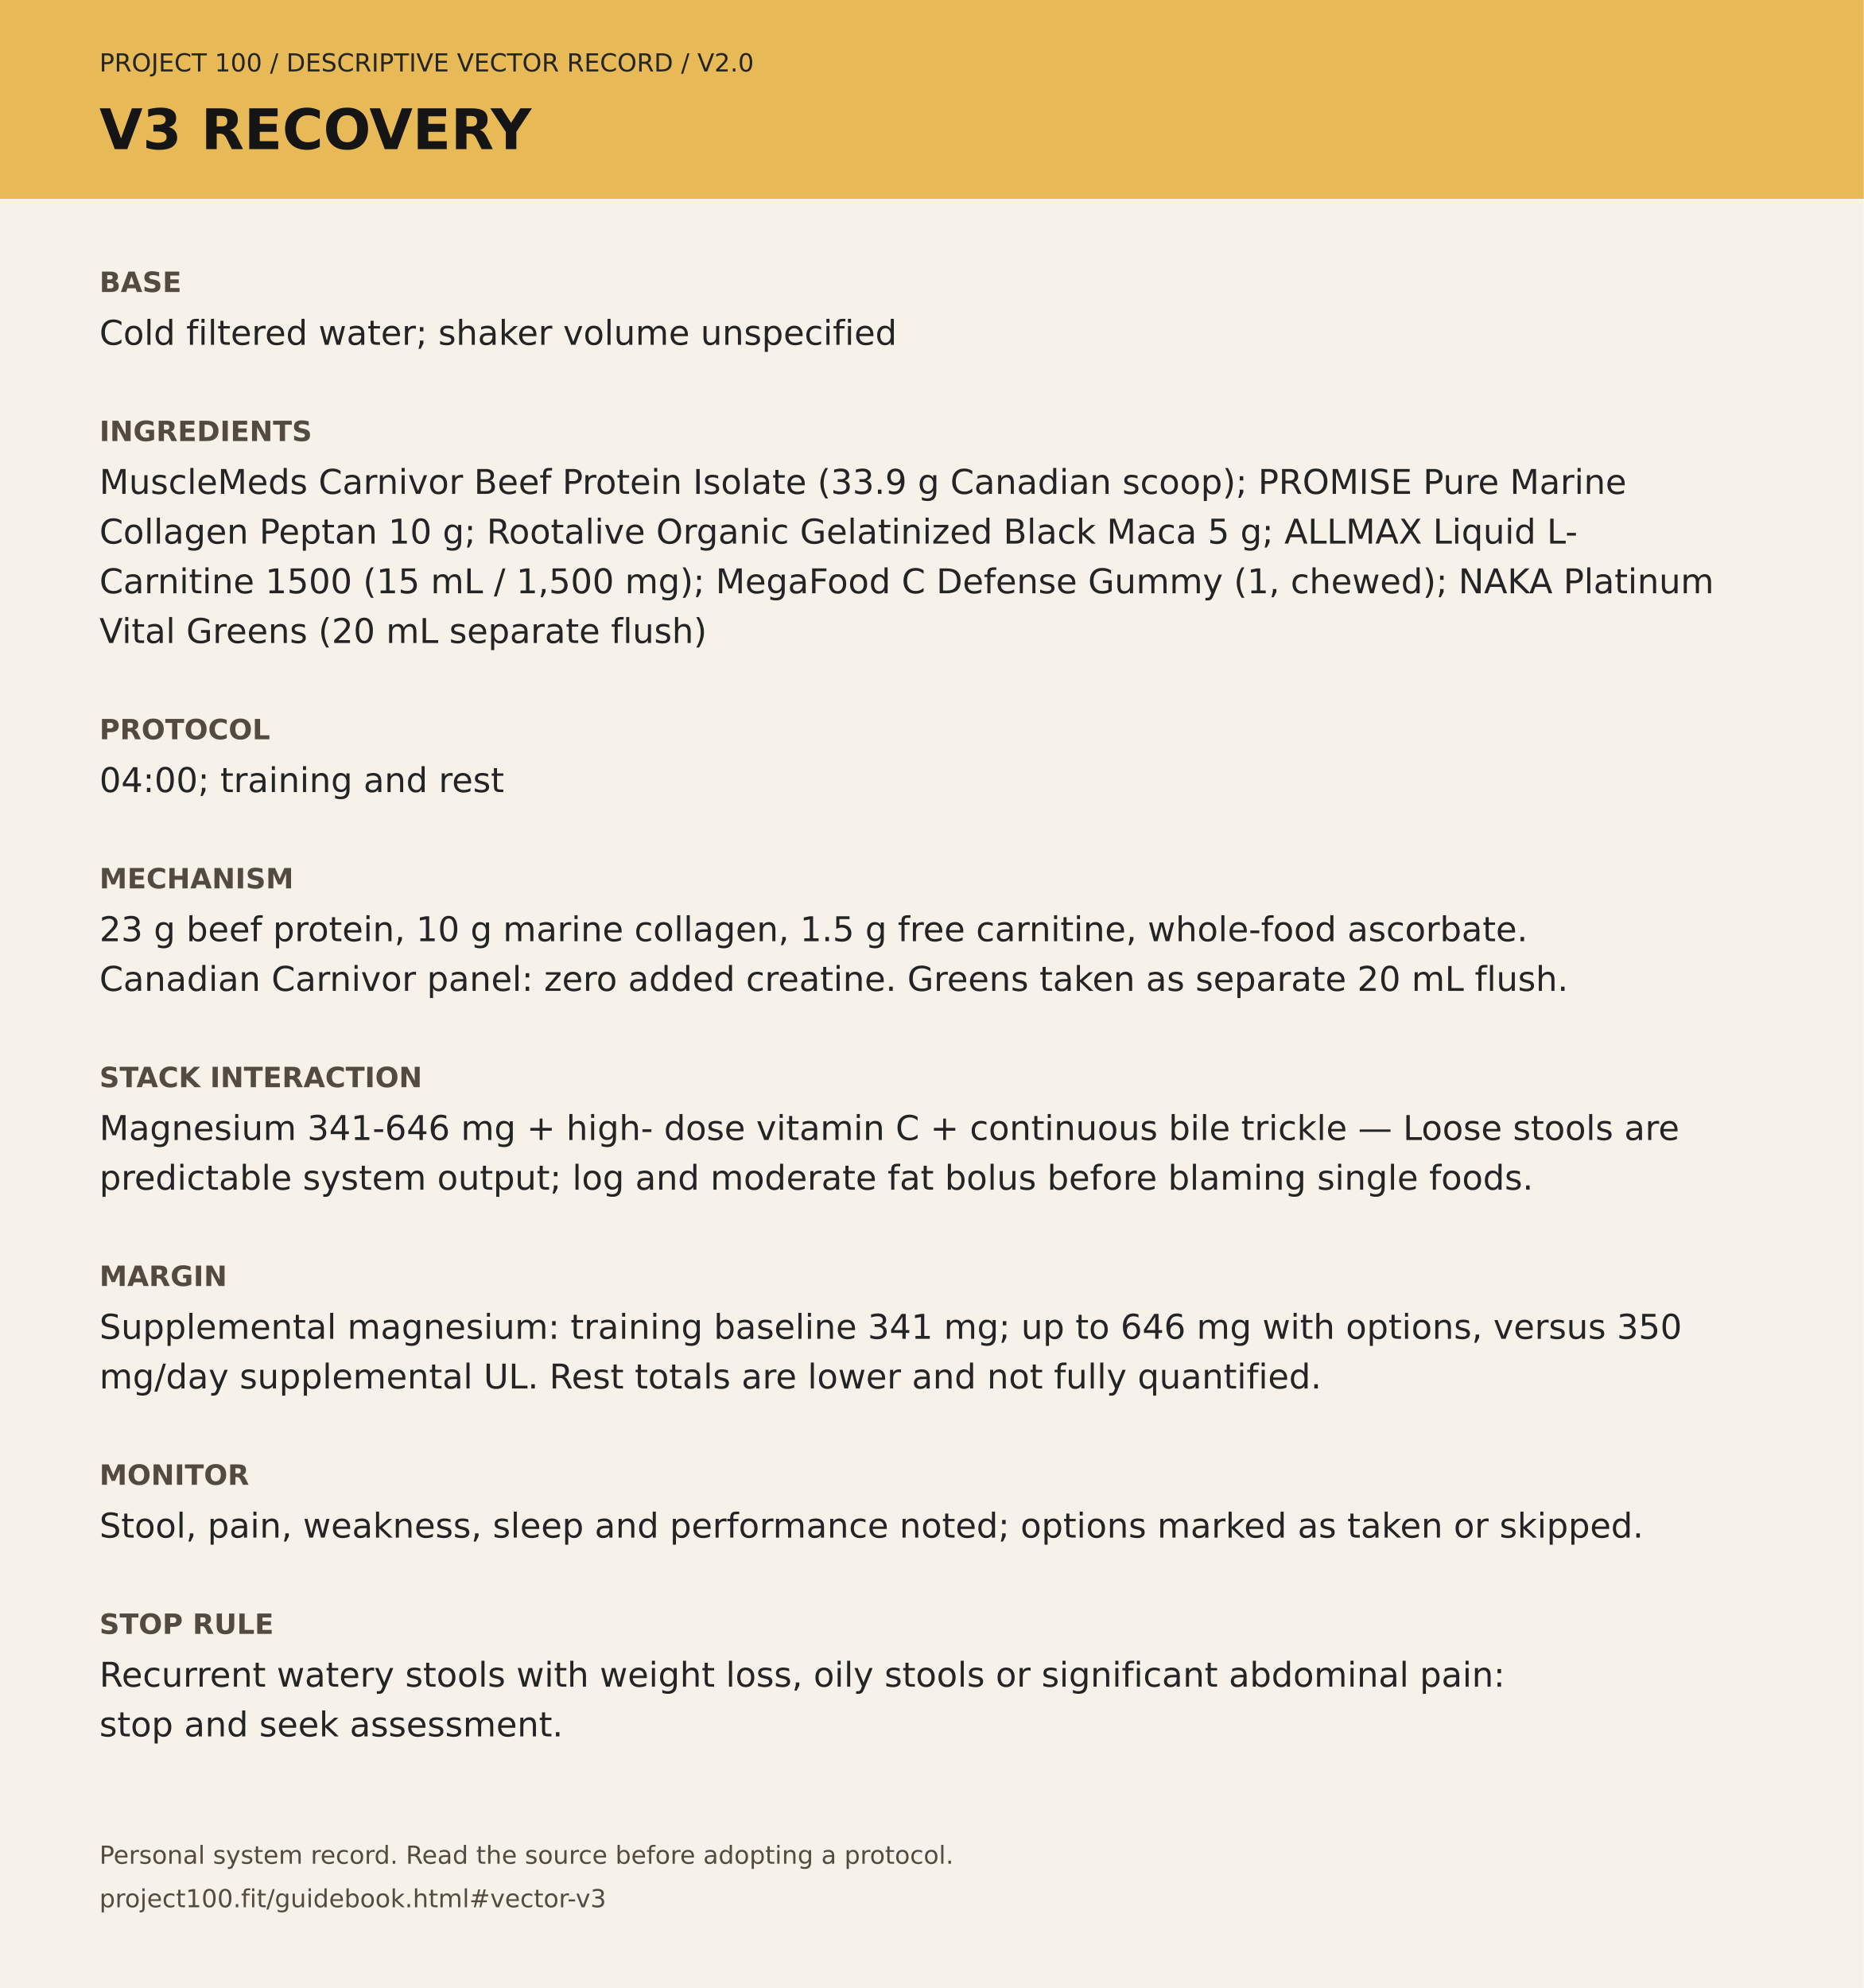
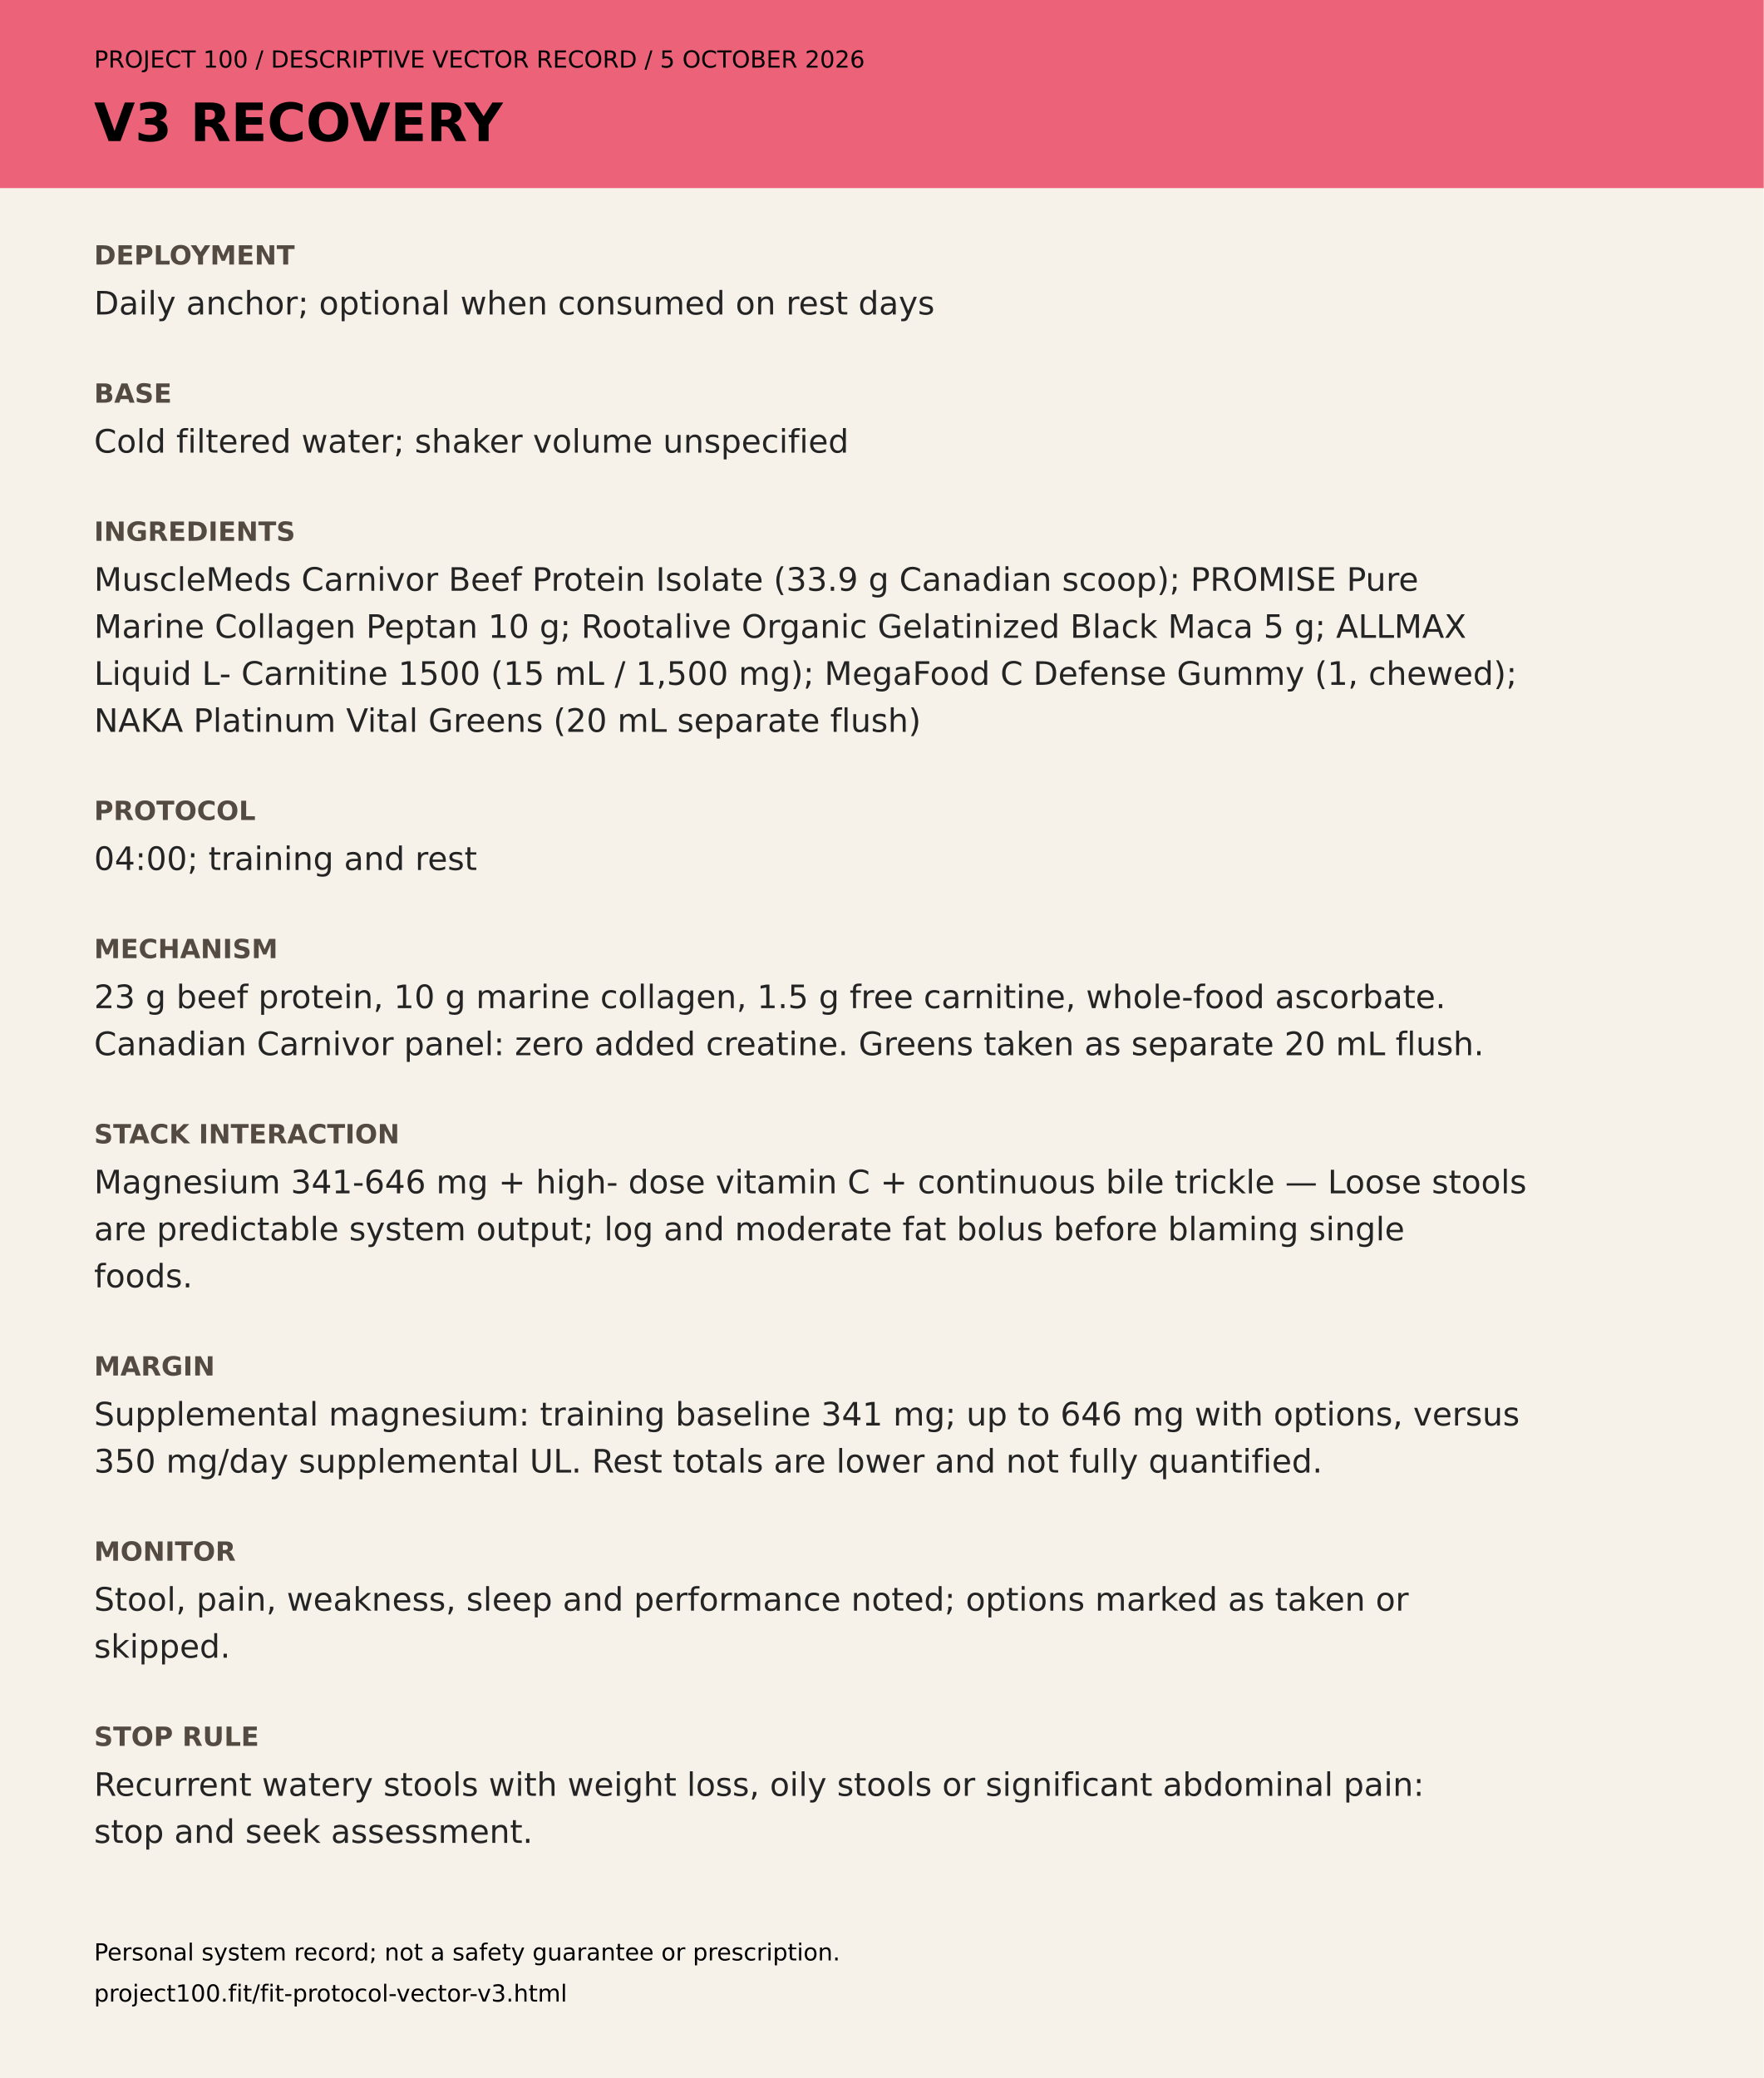
- <svg xmlns="http://www.w3.org/2000/svg" width="1200" height="1280" viewBox="0 0 1200 1280" role="img" aria-label="V3 RECOVERY ingredients and protocol">
-   <rect width="1200" height="1280" fill="#f6f2e9" />
-   <rect width="1200" height="128" fill="#e7ba57" />
+ <svg xmlns="http://www.w3.org/2000/svg" width="1200" height="1414" viewBox="0 0 1200 1414" role="img" aria-label="V3 RECOVERY descriptive record">
+   <rect width="1200" height="1414" fill="#f6f2e9" />
+   <rect width="1200" height="128" fill="#ec6278" />
  <g font-family="DejaVu Sans,Arial,sans-serif">
-     <text x="64" y="46" font-size="16" fill="#242424">PROJECT 100 / DESCRIPTIVE VECTOR RECORD / V2.0</text>
-     <text x="64" y="96" font-size="36" font-weight="700" fill="#151515">V3 RECOVERY</text>
-     <text x="64" y="188" font-size="18" font-weight="700" fill="#534b42">BASE</text>
-     <text x="64" y="222" font-size="22" fill="#242424">Cold filtered water; shaker volume unspecified</text>
-     <text x="64" y="284" font-size="18" font-weight="700" fill="#534b42">INGREDIENTS</text>
-     <text x="64" y="318" font-size="22" fill="#242424">MuscleMeds Carnivor Beef Protein Isolate (33.9 g Canadian scoop); PROMISE Pure Marine</text>
-     <text x="64" y="350" font-size="22" fill="#242424">Collagen Peptan 10 g; Rootalive Organic Gelatinized Black Maca 5 g; ALLMAX Liquid L-</text>
-     <text x="64" y="382" font-size="22" fill="#242424">Carnitine 1500 (15 mL / 1,500 mg); MegaFood C Defense Gummy (1, chewed); NAKA Platinum</text>
-     <text x="64" y="414" font-size="22" fill="#242424">Vital Greens (20 mL separate flush)</text>
-     <text x="64" y="476" font-size="18" font-weight="700" fill="#534b42">PROTOCOL</text>
-     <text x="64" y="510" font-size="22" fill="#242424">04:00; training and rest</text>
-     <text x="64" y="572" font-size="18" font-weight="700" fill="#534b42">MECHANISM</text>
-     <text x="64" y="606" font-size="22" fill="#242424">23 g beef protein, 10 g marine collagen, 1.5 g free carnitine, whole-food ascorbate.</text>
-     <text x="64" y="638" font-size="22" fill="#242424">Canadian Carnivor panel: zero added creatine. Greens taken as separate 20 mL flush.</text>
-     <text x="64" y="700" font-size="18" font-weight="700" fill="#534b42">STACK INTERACTION</text>
-     <text x="64" y="734" font-size="22" fill="#242424">Magnesium 341-646 mg + high- dose vitamin C + continuous bile trickle — Loose stools are</text>
-     <text x="64" y="766" font-size="22" fill="#242424">predictable system output; log and moderate fat bolus before blaming single foods.</text>
-     <text x="64" y="828" font-size="18" font-weight="700" fill="#534b42">MARGIN</text>
-     <text x="64" y="862" font-size="22" fill="#242424">Supplemental magnesium: training baseline 341 mg; up to 646 mg with options, versus 350</text>
-     <text x="64" y="894" font-size="22" fill="#242424">mg/day supplemental UL. Rest totals are lower and not fully quantified.</text>
-     <text x="64" y="956" font-size="18" font-weight="700" fill="#534b42">MONITOR</text>
-     <text x="64" y="990" font-size="22" fill="#242424">Stool, pain, weakness, sleep and performance noted; options marked as taken or skipped.</text>
-     <text x="64" y="1052" font-size="18" font-weight="700" fill="#534b42">STOP RULE</text>
-     <text x="64" y="1086" font-size="22" fill="#242424">Recurrent watery stools with weight loss, oily stools or significant abdominal pain:</text>
-     <text x="64" y="1118" font-size="22" fill="#242424">stop and seek assessment.</text>
-     <text x="64" y="1200" font-size="16" fill="#534b42">Personal system record. Read the source before adopting a protocol.</text>
-     <text x="64" y="1228" font-size="16" fill="#534b42">project100.fit/guidebook.html#vector-v3</text>
+     <text x="64" y="46" font-size="16">PROJECT 100 / DESCRIPTIVE VECTOR RECORD / 5 OCTOBER 2026</text>
+     <text x="64" y="96" font-size="36" font-weight="700">V3 RECOVERY</text>
+     <text x="64" y="180" font-size="18" font-weight="700" fill="#534b42">DEPLOYMENT</text>
+     <text x="64" y="214" font-size="22" fill="#242424">Daily anchor; optional when consumed on rest days</text>
+     <text x="64" y="274" font-size="18" font-weight="700" fill="#534b42">BASE</text>
+     <text x="64" y="308" font-size="22" fill="#242424">Cold filtered water; shaker volume unspecified</text>
+     <text x="64" y="368" font-size="18" font-weight="700" fill="#534b42">INGREDIENTS</text>
+     <text x="64" y="402" font-size="22" fill="#242424">MuscleMeds Carnivor Beef Protein Isolate (33.9 g Canadian scoop); PROMISE Pure</text>
+     <text x="64" y="434" font-size="22" fill="#242424">Marine Collagen Peptan 10 g; Rootalive Organic Gelatinized Black Maca 5 g; ALLMAX</text>
+     <text x="64" y="466" font-size="22" fill="#242424">Liquid L- Carnitine 1500 (15 mL / 1,500 mg); MegaFood C Defense Gummy (1, chewed);</text>
+     <text x="64" y="498" font-size="22" fill="#242424">NAKA Platinum Vital Greens (20 mL separate flush)</text>
+     <text x="64" y="558" font-size="18" font-weight="700" fill="#534b42">PROTOCOL</text>
+     <text x="64" y="592" font-size="22" fill="#242424">04:00; training and rest</text>
+     <text x="64" y="652" font-size="18" font-weight="700" fill="#534b42">MECHANISM</text>
+     <text x="64" y="686" font-size="22" fill="#242424">23 g beef protein, 10 g marine collagen, 1.5 g free carnitine, whole-food ascorbate.</text>
+     <text x="64" y="718" font-size="22" fill="#242424">Canadian Carnivor panel: zero added creatine. Greens taken as separate 20 mL flush.</text>
+     <text x="64" y="778" font-size="18" font-weight="700" fill="#534b42">STACK INTERACTION</text>
+     <text x="64" y="812" font-size="22" fill="#242424">Magnesium 341-646 mg + high- dose vitamin C + continuous bile trickle — Loose stools</text>
+     <text x="64" y="844" font-size="22" fill="#242424">are predictable system output; log and moderate fat bolus before blaming single</text>
+     <text x="64" y="876" font-size="22" fill="#242424">foods.</text>
+     <text x="64" y="936" font-size="18" font-weight="700" fill="#534b42">MARGIN</text>
+     <text x="64" y="970" font-size="22" fill="#242424">Supplemental magnesium: training baseline 341 mg; up to 646 mg with options, versus</text>
+     <text x="64" y="1002" font-size="22" fill="#242424">350 mg/day supplemental UL. Rest totals are lower and not fully quantified.</text>
+     <text x="64" y="1062" font-size="18" font-weight="700" fill="#534b42">MONITOR</text>
+     <text x="64" y="1096" font-size="22" fill="#242424">Stool, pain, weakness, sleep and performance noted; options marked as taken or</text>
+     <text x="64" y="1128" font-size="22" fill="#242424">skipped.</text>
+     <text x="64" y="1188" font-size="18" font-weight="700" fill="#534b42">STOP RULE</text>
+     <text x="64" y="1222" font-size="22" fill="#242424">Recurrent watery stools with weight loss, oily stools or significant abdominal pain:</text>
+     <text x="64" y="1254" font-size="22" fill="#242424">stop and seek assessment.</text>
+     <text x="64" y="1334" font-size="16">Personal system record; not a safety guarantee or prescription.</text>
+     <text x="64" y="1362" font-size="16">project100.fit/fit-protocol-vector-v3.html</text>
  </g>
</svg>
